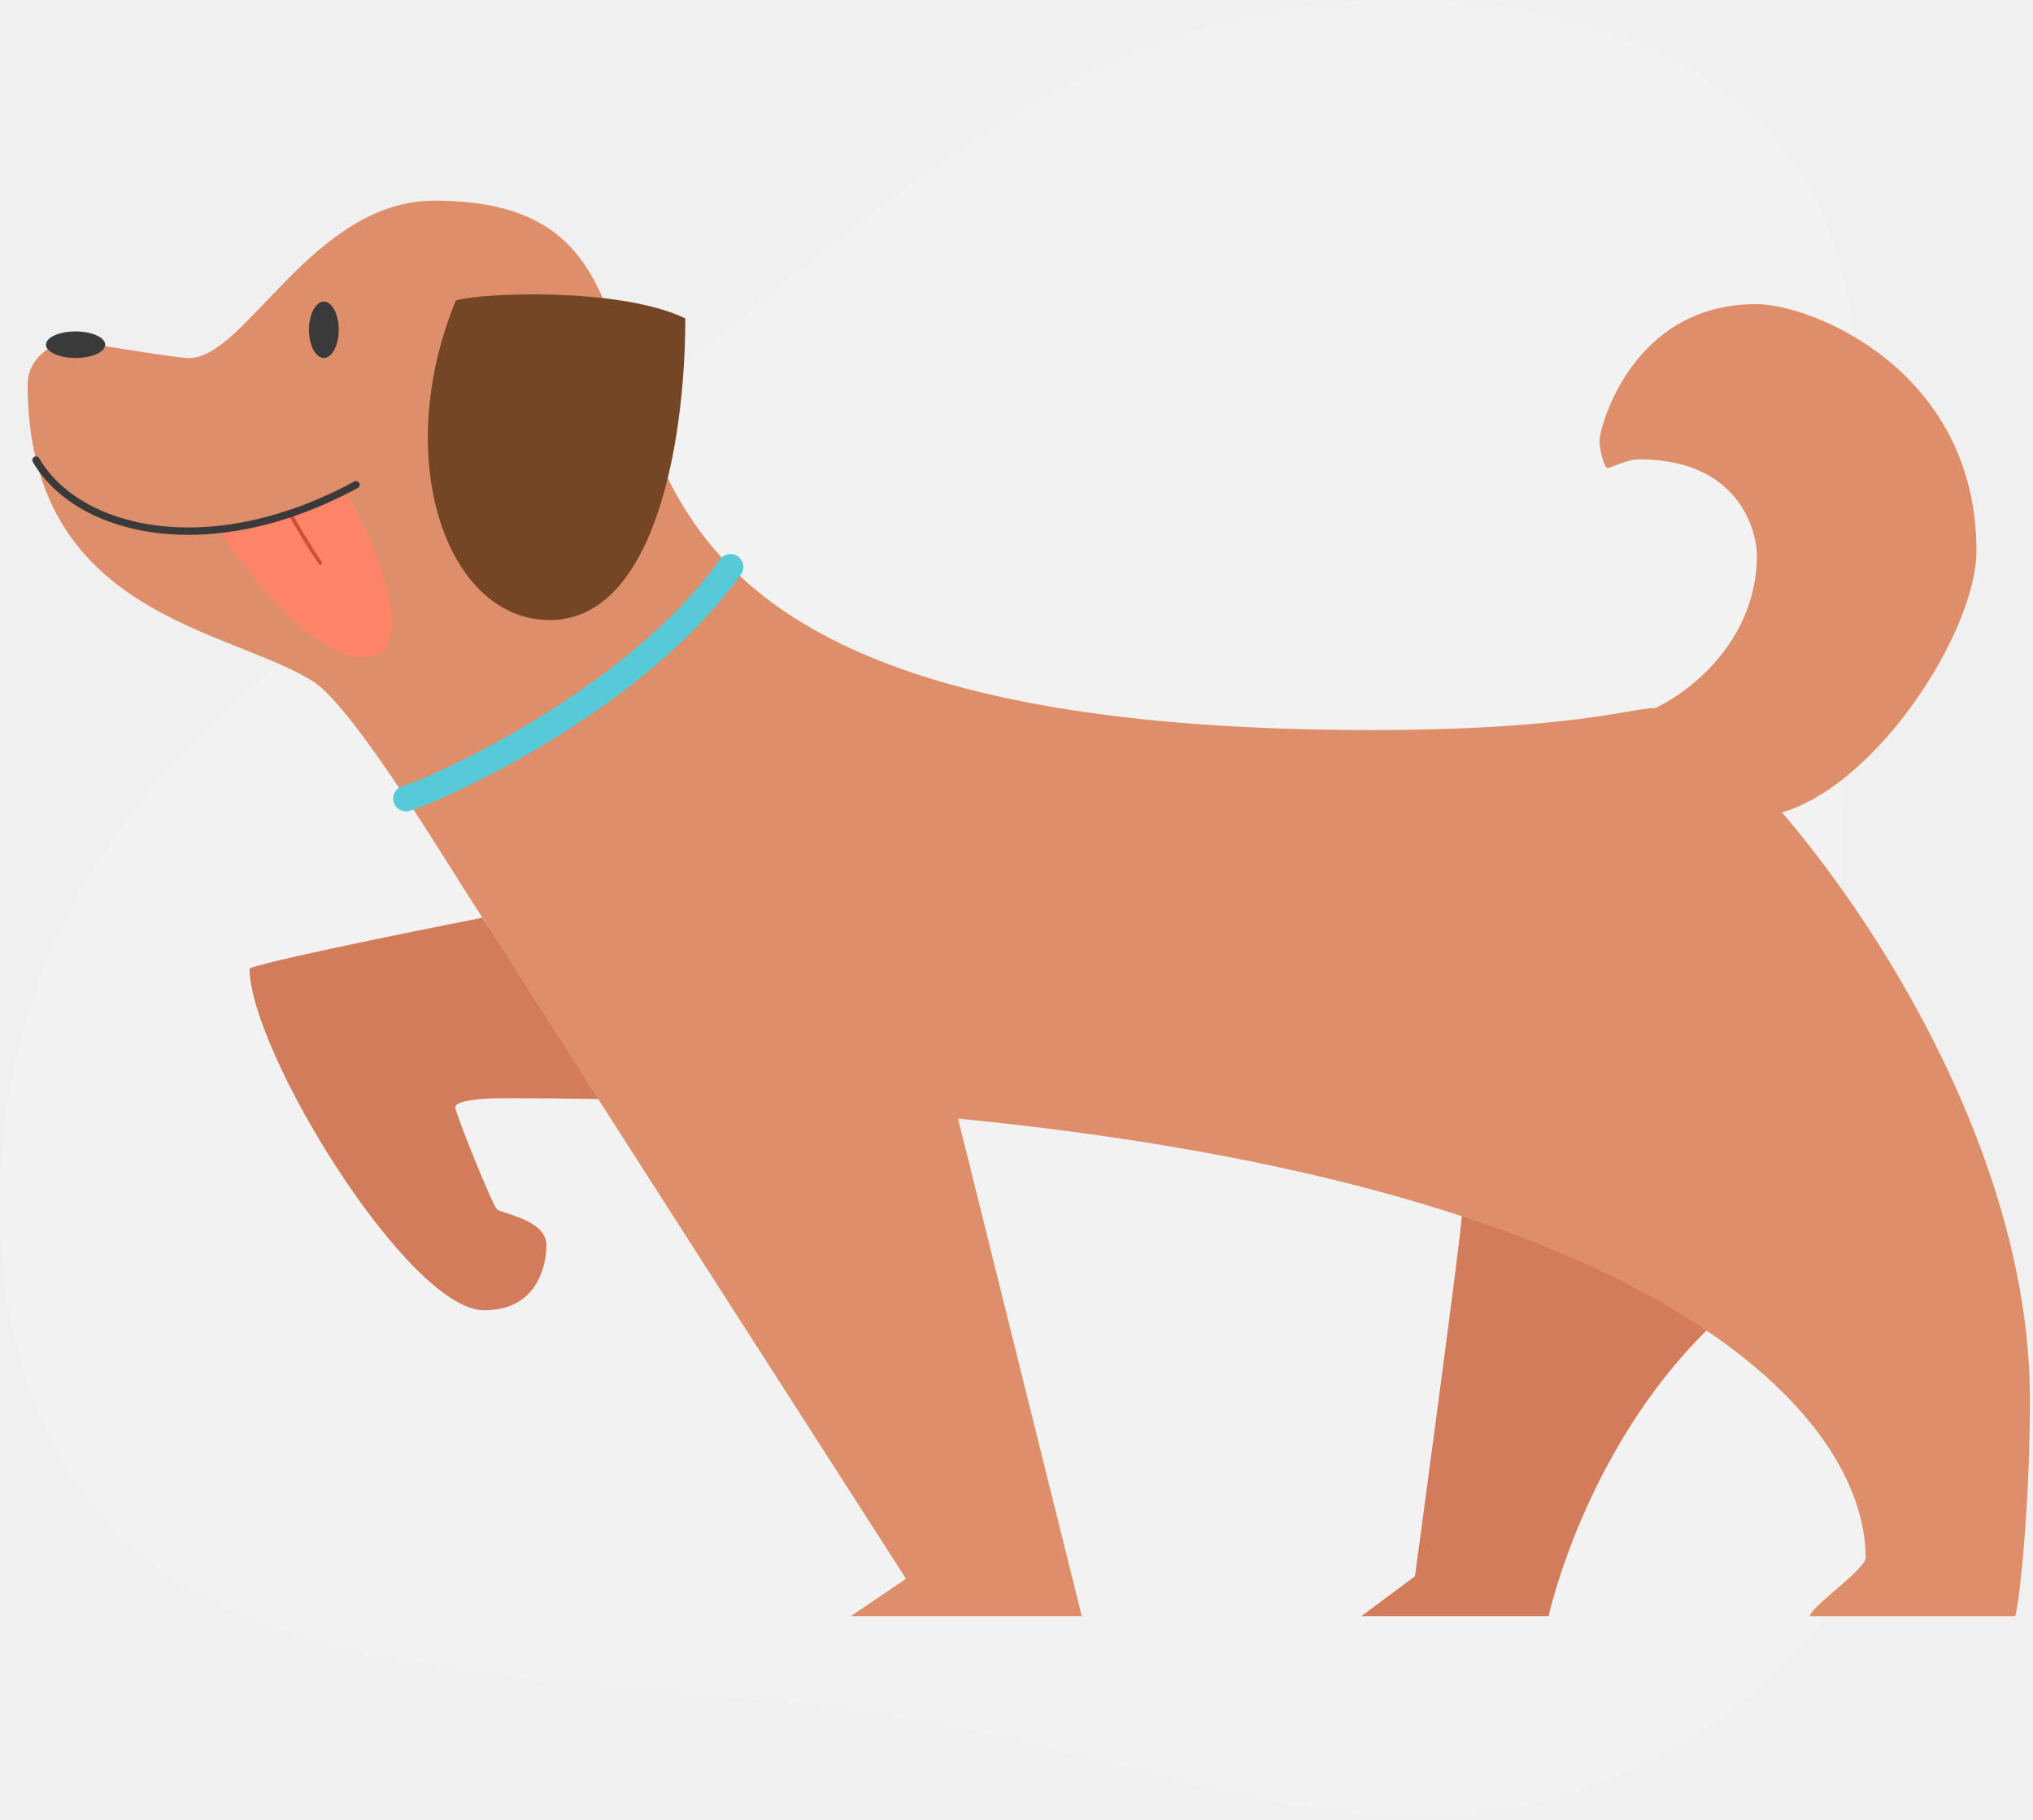
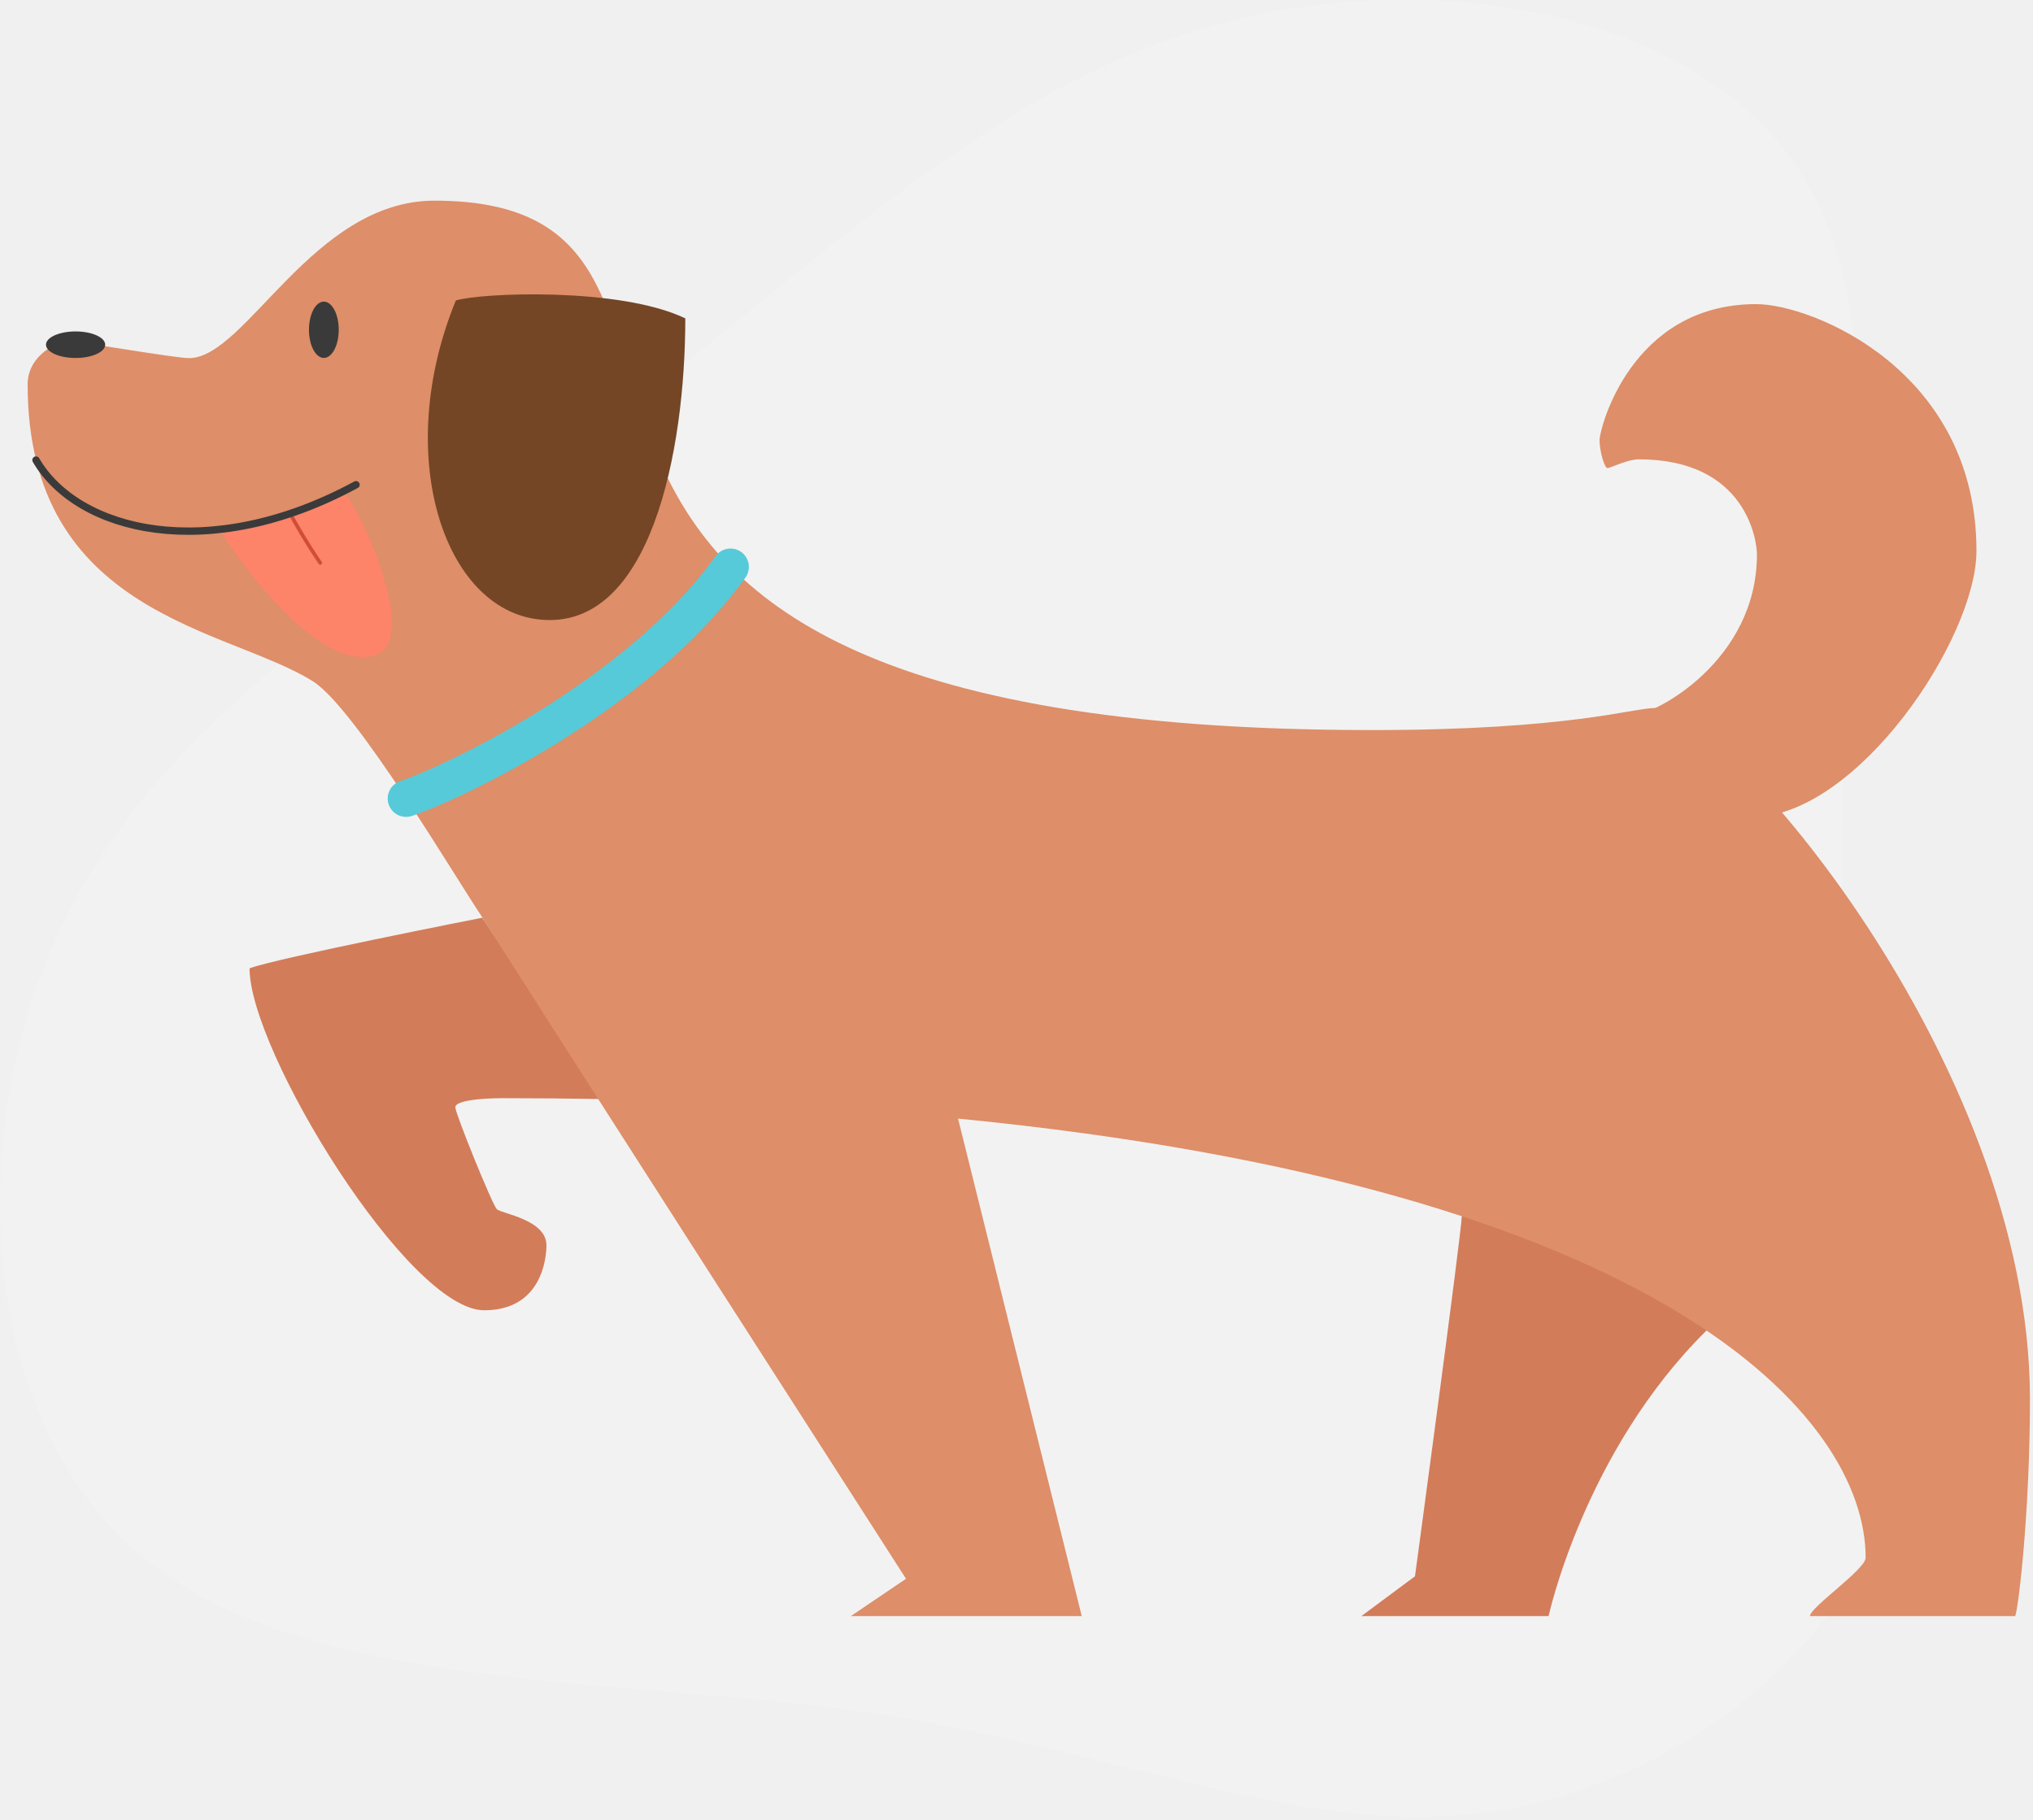
<svg xmlns="http://www.w3.org/2000/svg" viewBox="0 0 553 495" fill="none">
  <g id="doggie">
    <g clip-path="url(#clip0)">
      <path id="bg" d="M490.92 48.71C518.61 94.55 499.13 173.78 500.99 240.94C502.85 308.1 526 363.09 513 408C500 452.91 450.74 487.75 401.19 493.32C351.64 498.89 302.1 475.32 234.79 465.63C167.48 455.94 82.31 460.63 37.79 422.71C-6.73 384.79 -10.65 304.53 19.29 246.9C49.23 189.27 113.08 154 167.8 113C222.52 72 268.35 24.73 328.5 7.38C388.65 -9.97 463.36 2.74 490.92 48.71Z" fill="#F2F2F2" />
      <g id="body">
        <path id="Vector" d="M397.62 330.82C397.53 335.45 384.89 428.75 384.89 428.75L370.32 439.58H421.24C421.24 439.58 430.92 394.79 464.18 361.91C466.08 356.91 437.53 334.72 437.53 334.72L397.62 330.82Z" fill="#D37C59" />
        <path id="Vector 2" d="M163.69 298.94C154.95 298.793 146.003 298.717 136.85 298.71C130.22 298.71 123.85 299.45 123.85 301.17C123.85 302.89 133.91 327.68 135.14 328.9C136.37 330.12 148.64 331.71 148.64 338.72C148.64 342.16 147.38 356.4 131.7 356.4C111.07 356.4 67.88 285.79 67.88 263.4C74.75 260.7 131.21 249.62 131.21 249.62" fill="#D37C59" />
        <path id="Vector 3" d="M260.6 304.26C452.6 323.09 507.48 385.48 507.48 423.72C507.48 426.86 492.33 437.21 492.33 439.58H548.17C549.17 436.58 552.17 410.58 552.17 380.58C552.17 288.35 468.1 192.58 450.17 192.58C444.17 192.58 426.77 198.58 373.17 198.58C96.08 198.58 220.09 54.58 118.17 54.58C85.05 54.58 66.88 97.41 51.42 97.41C47.49 97.41 20.98 92.75 18.52 92.75C16.06 92.75 7.52 96.43 7.52 104.53C7.52 167.38 61.94 170.77 85.09 185.3C96.71 192.59 124.09 239.06 131.24 249.58C141.15 265.58 246.45 429.43 246.45 429.43L231.45 439.58H294.25L260.6 304.26Z" fill="#DE8E68" />
      </g>
      <path id="ear" d="M124 81.73C130.73 79.64 168.54 78.02 186.41 86.6C186.41 122.6 177.03 171.73 146.74 168.51C120.52 165.72 106.83 123.49 124 81.73Z" fill="#744626" />
      <path id="tongue" d="M59.73 144C62.73 149.49 86.65 184.13 102.61 178C113.32 173.88 99.61 141.16 93.44 133.62C89.58 135.68 70.58 142.93 59.73 144Z" fill="#FD8369" />
      <path id="Vector 4" d="M78.91 139.7C80.52 142.56 83.01 147.09 87.11 153.11" stroke="#D14D37" stroke-linecap="round" stroke-linejoin="round" />
      <path id="Vector 5" d="M9.79 125.14C21.03 144.54 56.63 153.61 96.84 131.85" stroke="#3A3A3A" stroke-width="2" stroke-miterlimit="10" stroke-linecap="round" />
      <path id="Vector 6" d="M20.56 97.37C25.006 97.37 28.61 95.754 28.61 93.76C28.61 91.766 25.006 90.15 20.56 90.15C16.114 90.15 12.51 91.766 12.51 93.76C12.51 95.754 16.114 97.37 20.56 97.37Z" fill="#3A3A3A" />
      <path id="Vector 7" d="M88.09 97.36C90.327 97.36 92.14 93.93 92.14 89.7C92.14 85.469 90.327 82.04 88.09 82.04C85.853 82.04 84.04 85.469 84.04 89.7C84.04 93.93 85.853 97.36 88.09 97.36Z" fill="#3A3A3A" />
      <path id="tail" d="M476.37 222.27C505.1 222.27 537.62 173.7 537.62 149.83C537.62 100.72 492.86 82.72 477.7 82.72C443.7 82.72 435.1 116.55 435.1 119.72C435.1 122.89 436.49 127.33 437.25 127.33C438.01 127.33 442.64 124.94 445.8 124.94C475.13 124.94 477.91 147.23 477.91 150.79C477.91 179.86 450.04 194.17 445.36 194.17C440.68 194.17 465.16 222.27 476.37 222.27Z" fill="#DE8E68" />
-       <path id="Vector 8" d="M110.46 217.2C121.88 213.47 173.22 189.74 198.7 154.2" stroke="#56CAD8" stroke-width="7" stroke-miterlimit="10" stroke-linecap="round" />
+       <path id="collar" d="M110.46 217.2C121.88 213.47 173.22 189.74 198.7 154.2" stroke="#56CAD8" stroke-width="10" stroke-miterlimit="10" stroke-linecap="round" />
    </g>
  </g>
  <defs>
    <clipPath id="clip0">
      <rect width="553" height="495" fill="white" />
    </clipPath>
  </defs>
</svg>
